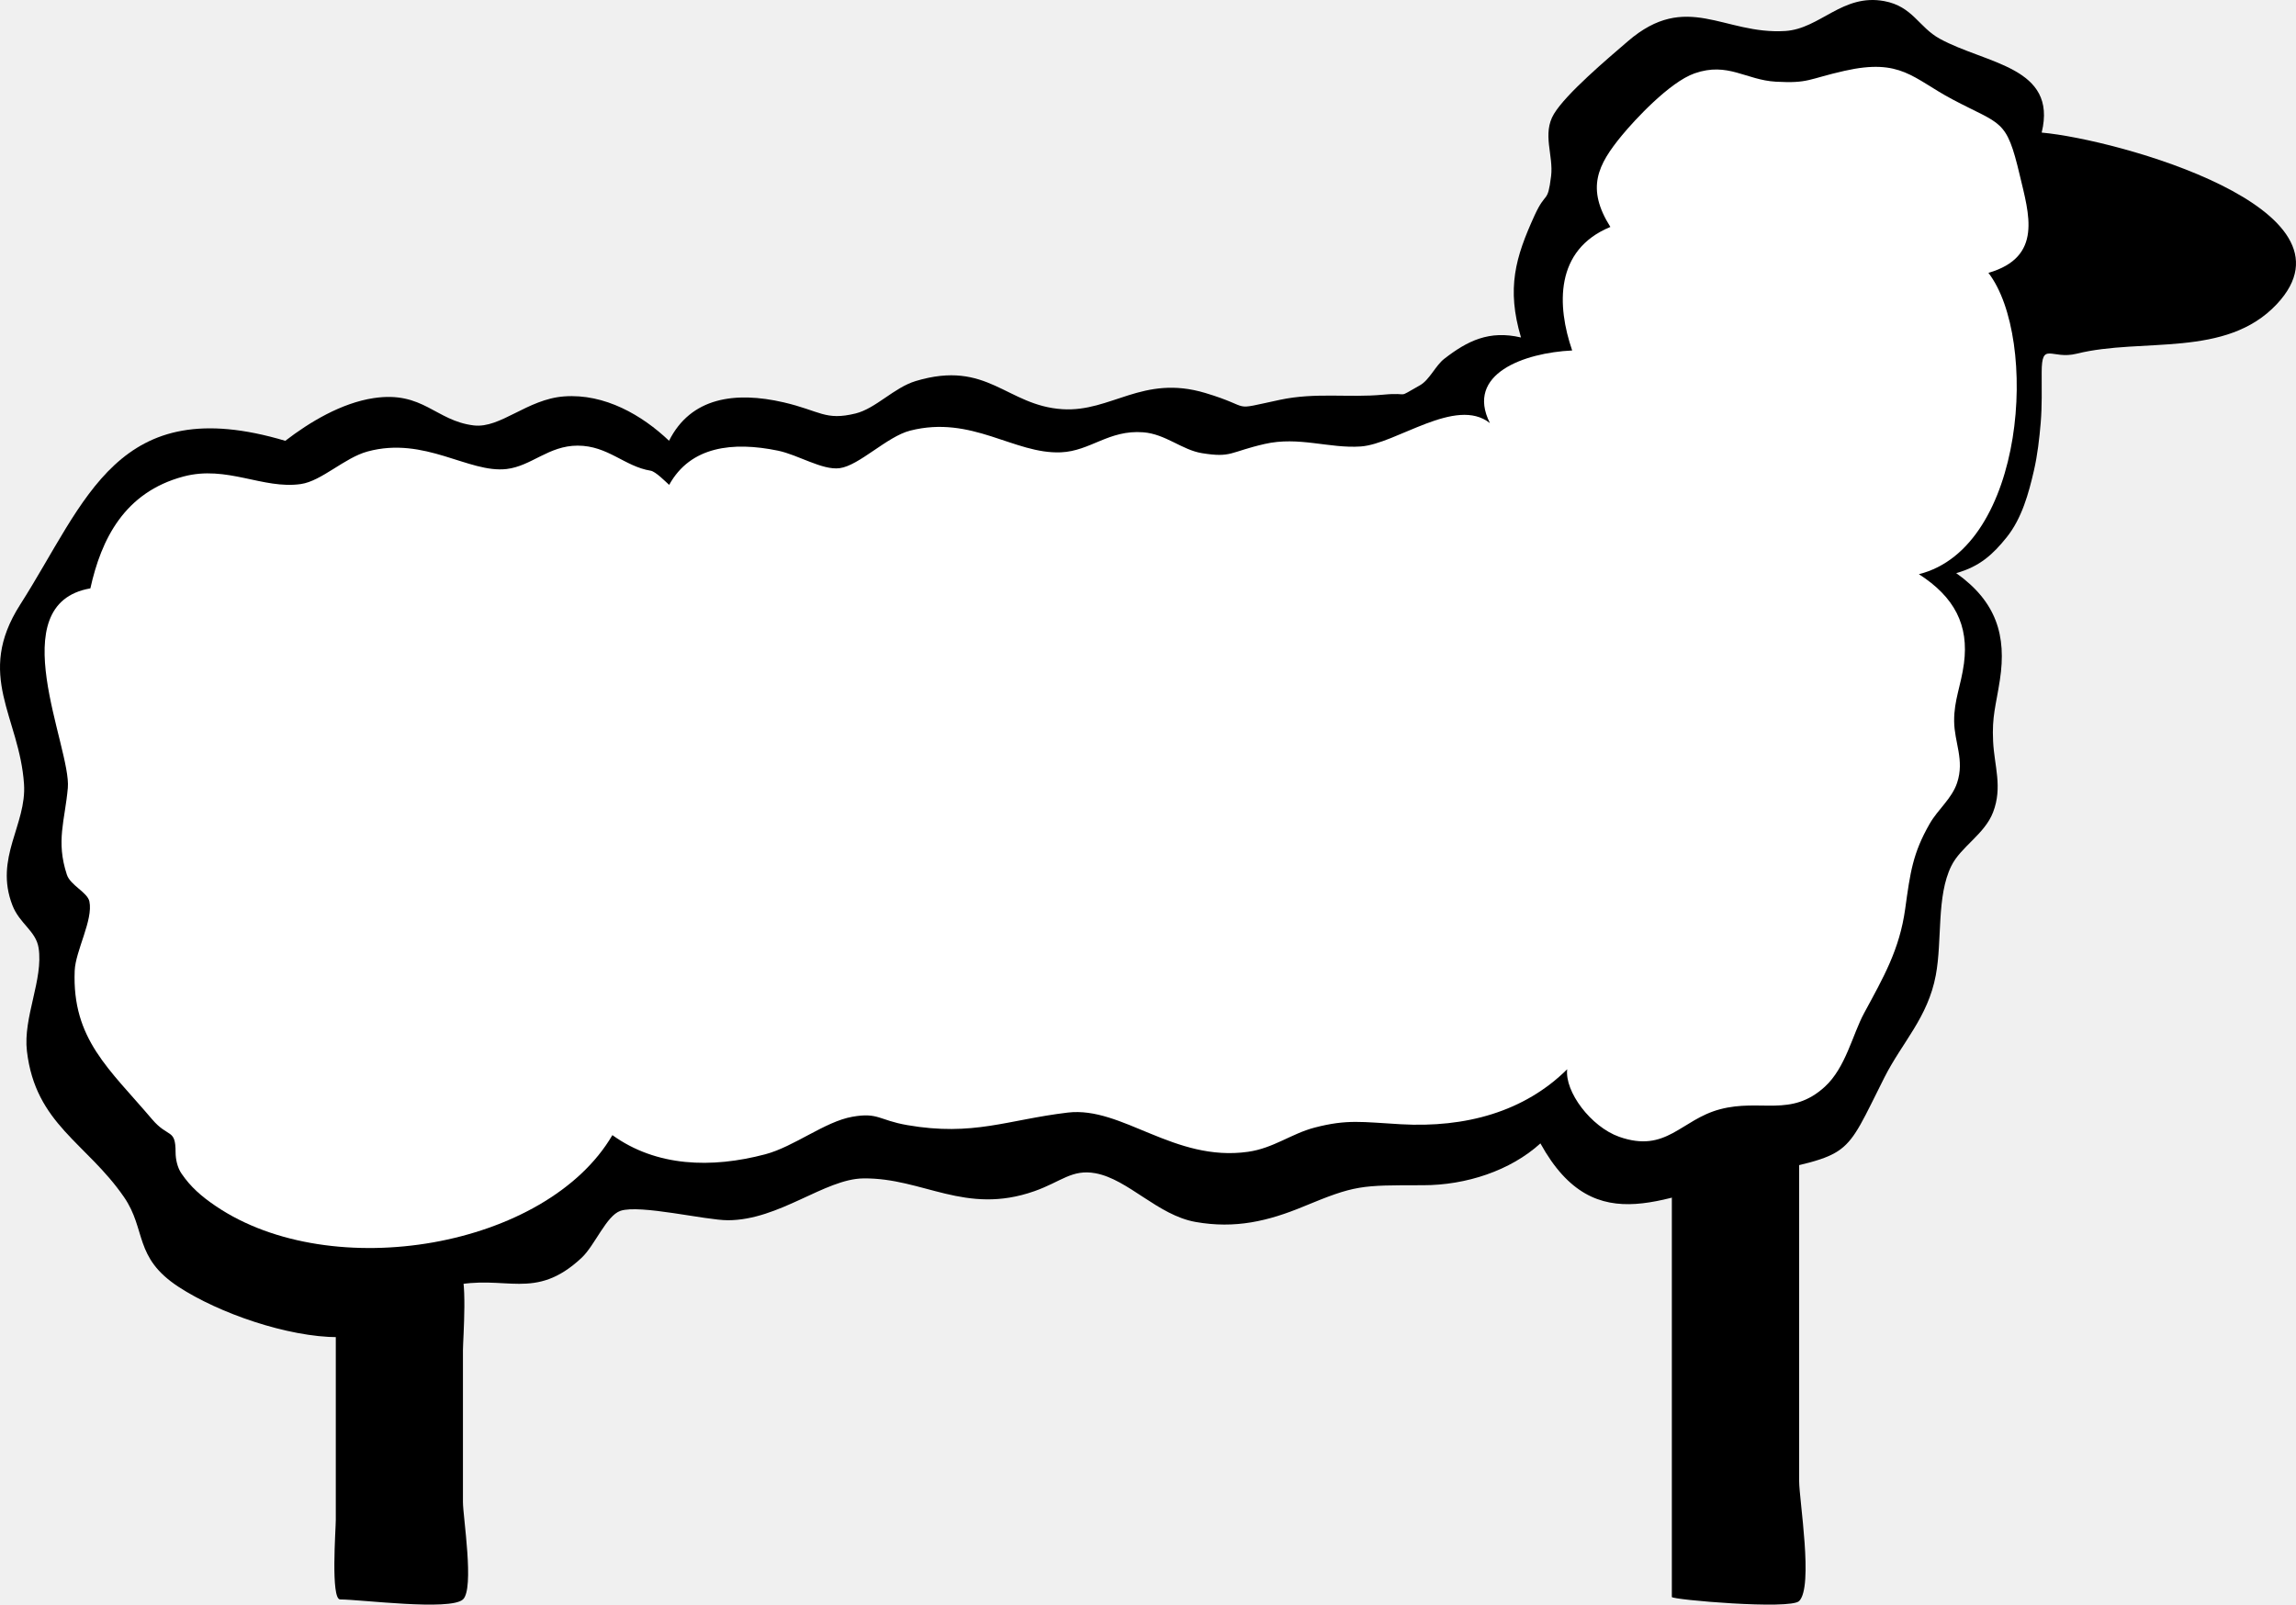
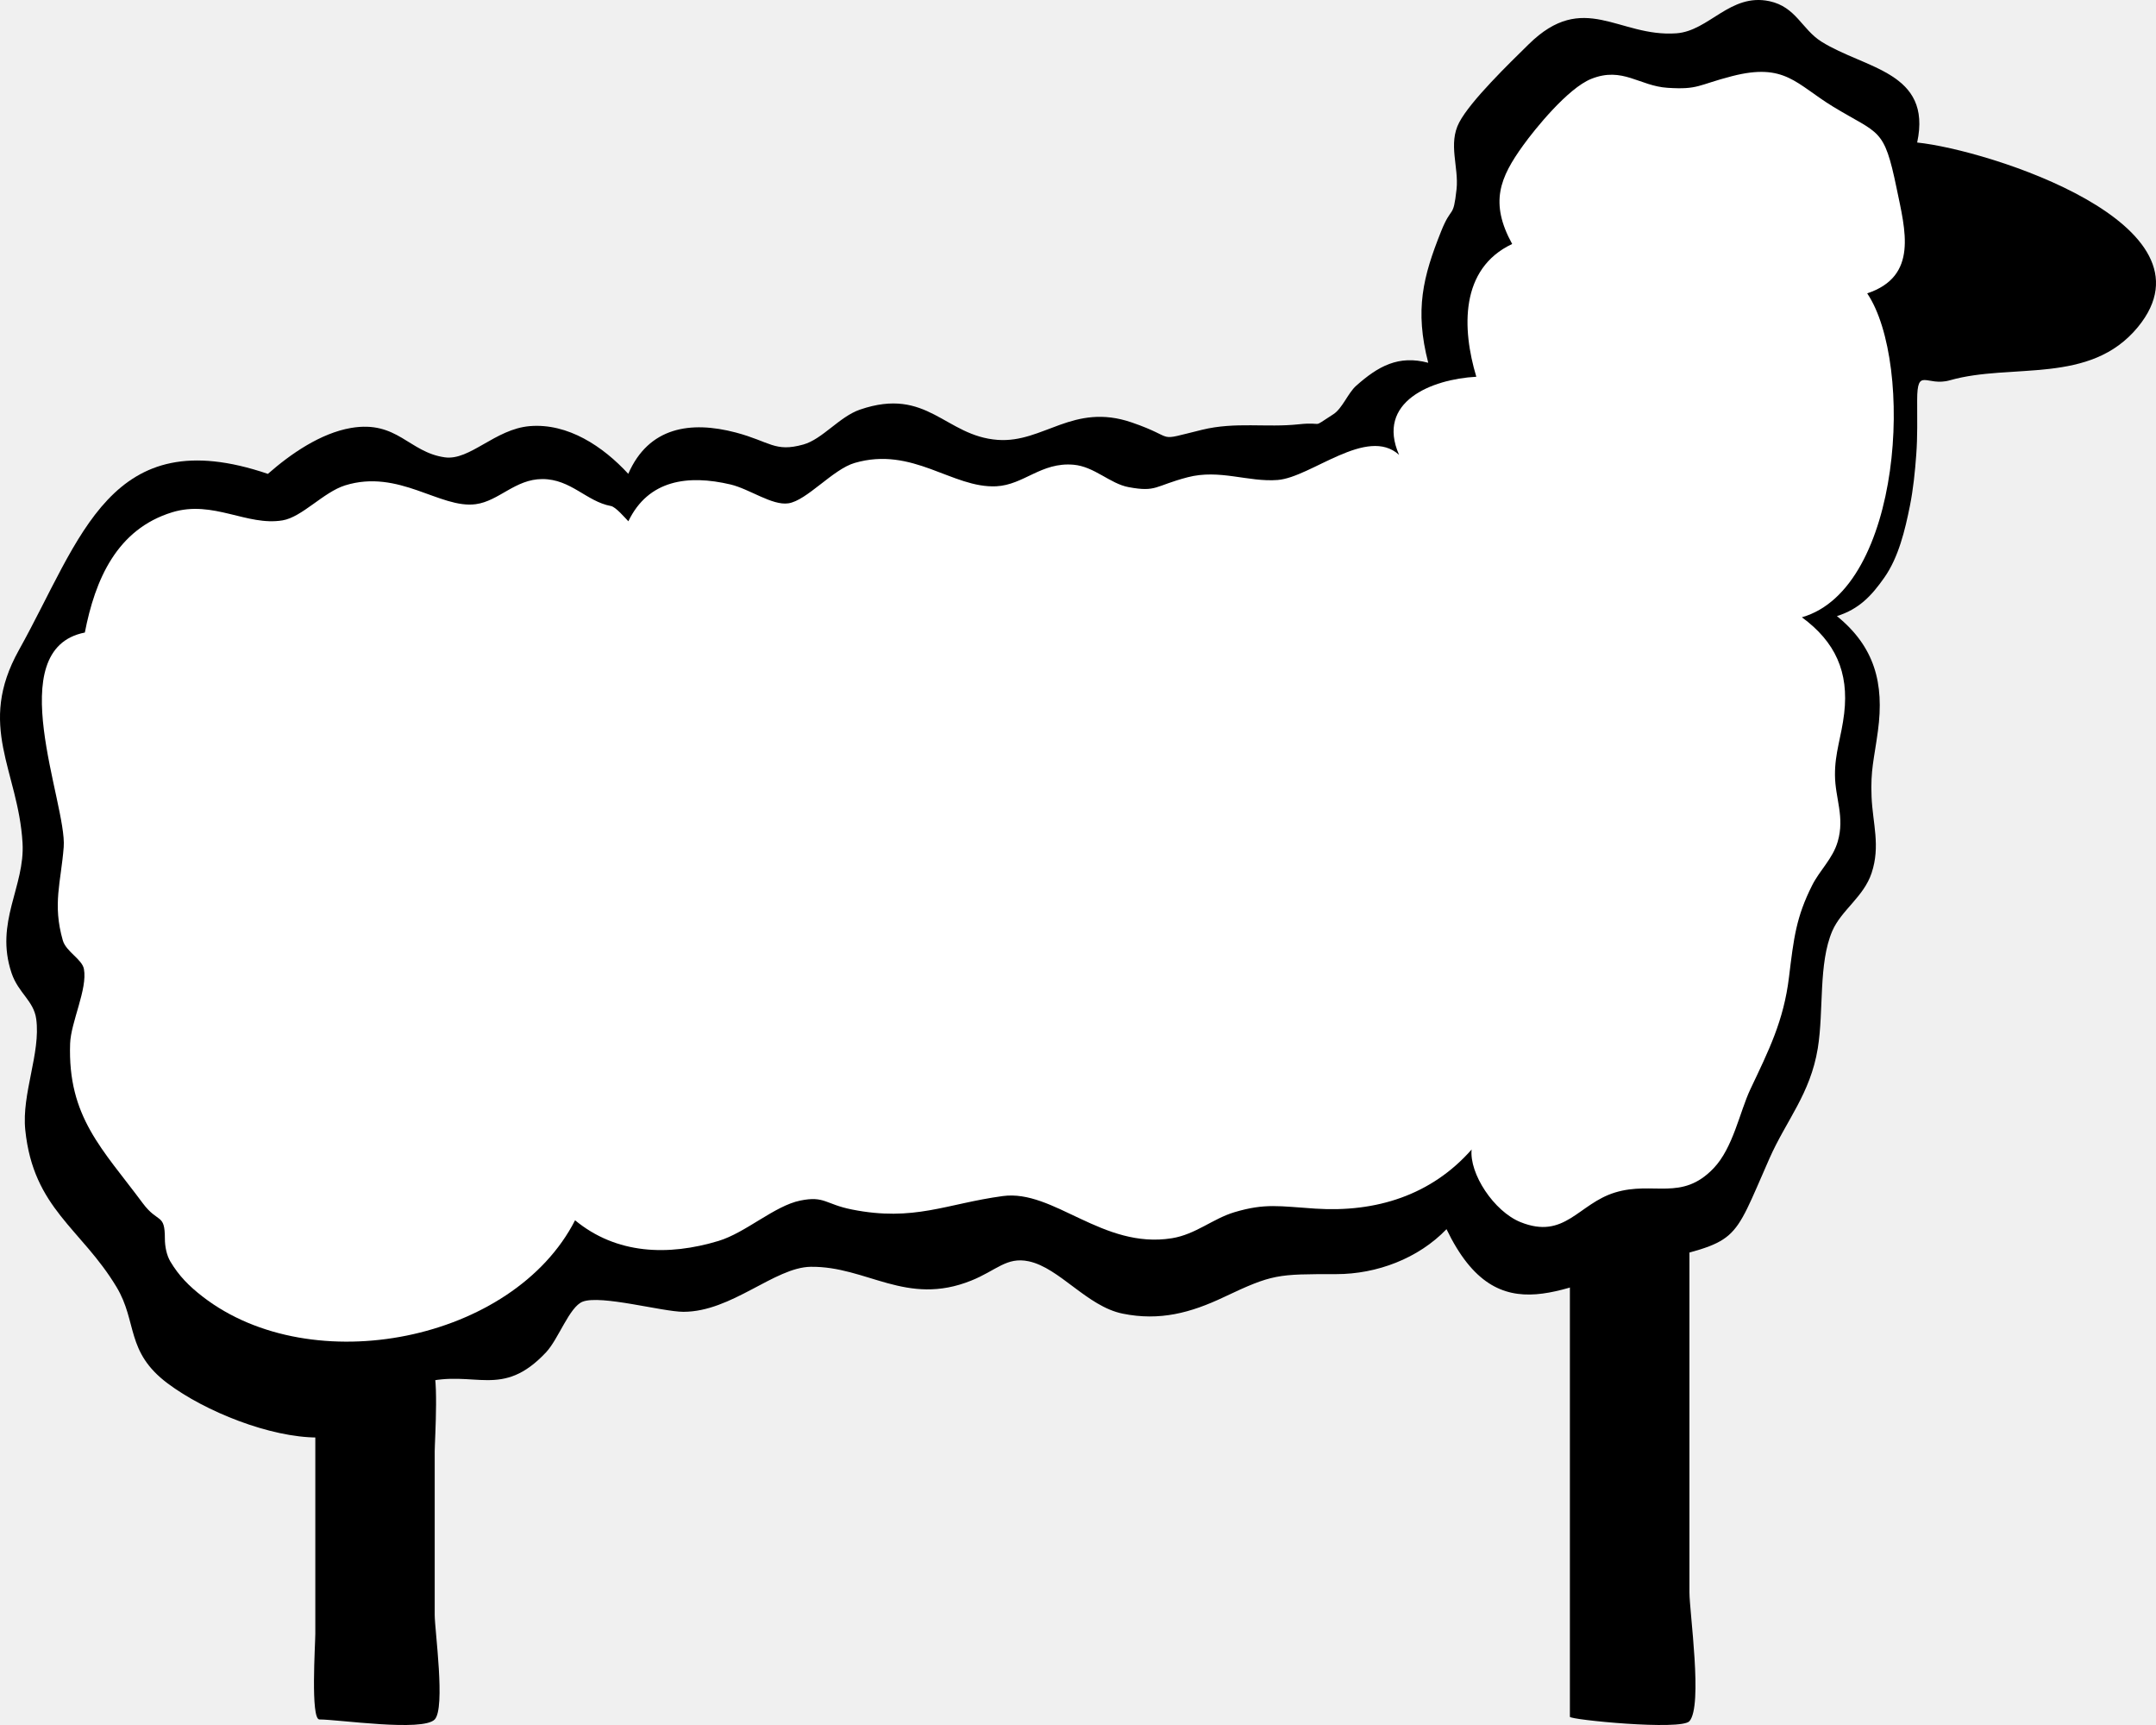
- <svg xmlns="http://www.w3.org/2000/svg" width="103" height="72" viewBox="0 0 103 72" fill="none">
-   <path d="M12.8 19.778C13.891 18.938 15.32 18.08 16.765 17.863C18.982 17.531 19.535 18.882 21.254 19.089C22.449 19.233 23.652 17.908 25.307 17.787C27.133 17.653 28.812 18.634 30.014 19.778C30.989 17.83 32.981 17.551 35.156 18.054C36.793 18.434 37.015 18.887 38.381 18.553C39.289 18.33 40.106 17.39 41.082 17.097C44.307 16.128 45.148 18.201 47.663 18.361C49.851 18.499 51.26 16.791 54.069 17.633C56.32 18.309 55.082 18.438 57.424 17.939C59.028 17.598 60.493 17.856 62.044 17.71C63.34 17.587 62.566 17.925 63.7 17.288C64.128 17.048 64.397 16.405 64.789 16.101C65.835 15.289 66.807 14.809 68.233 15.143C67.577 12.931 67.983 11.549 68.842 9.665C69.358 8.534 69.425 9.174 69.583 7.903C69.699 6.971 69.169 6.006 69.714 5.107C70.262 4.201 72.091 2.657 73.027 1.851C75.668 -0.423 77.325 1.563 80.086 1.391C81.652 1.294 82.655 -0.3 84.531 0.05C85.805 0.288 86.076 1.22 87.015 1.736C89.093 2.877 92.313 2.991 91.591 5.949C94.981 6.254 106.164 9.36 102.137 13.649C99.852 16.083 96.108 15.138 93.159 15.871C92.03 16.152 91.591 15.287 91.591 16.709C91.591 17.465 91.61 18.224 91.547 18.974C91.487 19.684 91.403 20.422 91.242 21.119C91.009 22.131 90.704 23.255 90.022 24.107C89.413 24.866 88.813 25.425 87.756 25.716C89.56 26.997 90.021 28.519 89.717 30.505C89.534 31.698 89.357 32.123 89.412 33.263C89.465 34.374 89.845 35.308 89.412 36.442C89.033 37.435 87.964 37.991 87.538 38.855C86.866 40.216 87.136 42.184 86.841 43.759C86.485 45.662 85.332 46.767 84.531 48.355C82.684 52.019 83.149 51.761 78.692 52.722C74.838 53.553 71.596 55.824 69.104 51.305C67.758 52.528 65.772 53.182 63.839 53.182C61.015 53.182 60.804 53.174 58.471 54.139C56.89 54.794 55.412 55.145 53.634 54.83C51.933 54.528 50.619 52.918 49.145 52.645C48.086 52.45 47.603 53.028 46.4 53.45C43.294 54.542 41.413 52.843 38.729 52.876C36.999 52.897 34.956 54.753 32.651 54.753C31.656 54.753 28.708 54.036 27.835 54.331C27.204 54.544 26.685 55.884 26.092 56.438C23.977 58.416 22.68 57.152 20.252 57.703C18.528 58.093 17.619 60 15.175 60C12.909 60 9.805 58.919 8.007 57.74C5.994 56.422 6.57 55.178 5.566 53.718C3.881 51.269 1.595 50.447 1.208 47.167C1.028 45.649 1.952 43.947 1.731 42.532C1.612 41.771 0.876 41.449 0.555 40.617C-0.267 38.489 1.202 37.009 1.077 35.177C0.871 32.151 -1.127 30.314 0.903 27.133C3.88 22.471 5.25 17.533 12.8 19.78" fill="black" />
-   <path d="M15.064 57H20.573C21.003 57 20.768 60.159 20.768 60.569V67.404C20.768 68.046 21.29 71.289 20.768 71.768C20.198 72.29 16.168 71.768 15.26 71.768C14.829 71.768 15.064 68.609 15.064 68.199V57.002" fill="black" />
-   <path d="M75 49.058C75.756 49.058 80.711 48.844 80.711 49.24V56.056V66.46C80.711 67.296 81.361 71.194 80.711 71.84C80.311 72.239 75 71.781 75 71.658V64.842V49.056" fill="black" />
-   <path fill-rule="evenodd" clip-rule="evenodd" d="M70.31 47.974C68.381 49.889 65.742 50.61 62.841 50.446C61.114 50.349 60.446 50.212 58.974 50.596C57.934 50.867 57.127 51.522 55.987 51.682C52.669 52.151 50.34 49.633 47.903 49.922C45.208 50.242 43.666 51 40.697 50.484C39.425 50.263 39.396 49.904 38.236 50.11C37.004 50.328 35.63 51.45 34.326 51.795C31.916 52.431 29.446 52.355 27.472 50.934C24.52 55.983 14.905 57.659 9.678 54.117C9.036 53.682 8.553 53.262 8.14 52.656C7.96 52.392 7.877 52.022 7.877 51.701C7.877 50.622 7.551 51.081 6.822 50.222C4.903 47.96 3.226 46.627 3.351 43.555C3.387 42.663 4.187 41.278 4.01 40.447C3.923 40.039 3.156 39.724 3 39.248C2.502 37.733 2.913 36.826 3.043 35.352C3.203 33.544 0.018 27.095 4.054 26.401C4.542 24.196 5.577 22.09 8.228 21.382C10.181 20.86 11.799 21.968 13.5 21.719C14.429 21.584 15.455 20.54 16.488 20.259C19.056 19.561 21.027 21.245 22.727 21.045C23.841 20.914 24.611 19.996 25.912 19.996C27.277 19.996 28.018 20.931 29.185 21.12C29.416 21.157 29.854 21.612 30.02 21.757C30.974 20.021 32.88 19.806 34.897 20.221C35.81 20.409 36.886 21.108 37.665 21.008C38.544 20.894 39.791 19.587 40.828 19.323C43.605 18.615 45.493 20.386 47.594 20.296C48.919 20.24 49.737 19.279 51.285 19.397C52.288 19.474 53.026 20.19 53.921 20.334C55.26 20.549 55.156 20.283 56.734 19.921C58.264 19.57 59.628 20.13 61.039 20.034C62.638 19.925 65.307 17.77 66.839 18.985C65.724 16.773 68.378 15.828 70.529 15.726C69.841 13.727 69.736 11.216 72.242 10.183C71.151 8.45 71.657 7.411 72.77 6.063C73.316 5.402 74.893 3.685 76.021 3.291C77.516 2.769 78.32 3.591 79.668 3.666C81.143 3.748 81.114 3.547 82.743 3.179C85.284 2.605 85.808 3.513 87.576 4.453C89.799 5.634 90.004 5.299 90.608 7.861C91.019 9.603 91.657 11.53 89.202 12.244C91.459 15.176 90.88 24.569 86.082 25.764C87.682 26.788 88.332 28.052 88.104 29.771C87.971 30.774 87.657 31.409 87.664 32.356C87.671 33.319 88.139 34.097 87.796 35.128C87.557 35.842 86.938 36.313 86.566 36.963C85.809 38.285 85.695 39.139 85.468 40.783C85.215 42.609 84.498 43.846 83.622 45.465C83.111 46.41 82.799 47.906 81.865 48.761C80.34 50.157 78.985 49.289 77.163 49.773C75.4 50.24 74.763 51.756 72.638 51.009C71.365 50.557 70.184 48.981 70.306 47.97" fill="white" />
+ <svg xmlns="http://www.w3.org/2000/svg" width="40" height="32" viewBox="0 0 40 32" fill="none">
+   <g clip-path="url(#clip0_2_147)">
+     <path d="M4.971 8.79C5.395 8.417 5.949 8.036 6.511 7.939C7.372 7.792 7.586 8.392 8.254 8.484C8.718 8.548 9.185 7.959 9.828 7.905C10.537 7.846 11.189 8.282 11.656 8.79C12.034 7.924 12.808 7.801 13.653 8.024C14.289 8.193 14.375 8.394 14.905 8.246C15.258 8.147 15.575 7.729 15.954 7.599C17.207 7.168 17.533 8.089 18.51 8.16C19.36 8.222 19.907 7.462 20.998 7.837C21.872 8.137 21.391 8.195 22.301 7.973C22.923 7.821 23.492 7.936 24.095 7.871C24.598 7.817 24.297 7.967 24.738 7.684C24.904 7.577 25.009 7.291 25.161 7.156C25.567 6.795 25.945 6.582 26.498 6.73C26.244 5.747 26.401 5.133 26.735 4.296C26.935 3.793 26.961 4.077 27.023 3.512C27.068 3.098 26.862 2.67 27.073 2.27C27.286 1.867 27.996 1.181 28.36 0.823C29.386 -0.188 30.029 0.694 31.101 0.618C31.709 0.575 32.099 -0.133 32.828 0.022C33.322 0.128 33.428 0.542 33.792 0.772C34.599 1.279 35.85 1.329 35.569 2.644C36.886 2.779 41.229 4.16 39.665 6.066C38.777 7.148 37.324 6.728 36.178 7.054C35.74 7.179 35.569 6.794 35.569 7.426C35.569 7.762 35.577 8.099 35.552 8.433C35.529 8.749 35.496 9.076 35.434 9.386C35.343 9.836 35.225 10.336 34.96 10.714C34.723 11.052 34.491 11.3 34.08 11.429C34.781 11.999 34.96 12.675 34.841 13.558C34.77 14.088 34.702 14.277 34.723 14.784C34.744 15.277 34.891 15.692 34.723 16.197C34.576 16.638 34.161 16.885 33.995 17.269C33.734 17.874 33.839 18.748 33.725 19.448C33.586 20.294 33.139 20.785 32.828 21.491C32.11 23.119 32.291 23.005 30.56 23.432C29.064 23.802 27.804 24.811 26.837 22.802C26.314 23.346 25.543 23.636 24.792 23.636C23.695 23.636 23.613 23.633 22.707 24.062C22.093 24.353 21.519 24.509 20.829 24.369C20.168 24.235 19.658 23.519 19.085 23.398C18.674 23.311 18.487 23.568 18.019 23.756C16.813 24.241 16.083 23.486 15.04 23.5C14.369 23.51 13.575 24.335 12.68 24.335C12.294 24.335 11.149 24.016 10.81 24.147C10.565 24.242 10.363 24.837 10.133 25.084C9.311 25.962 8.808 25.401 7.865 25.646C7.195 25.819 6.842 26.667 5.893 26.667C5.013 26.667 3.808 26.186 3.109 25.662C2.328 25.076 2.552 24.523 2.162 23.875C1.507 22.786 0.619 22.421 0.469 20.963C0.399 20.288 0.758 19.532 0.672 18.903C0.626 18.565 0.34 18.422 0.215 18.052C-0.104 17.106 0.467 16.448 0.418 15.634C0.338 14.289 -0.438 13.473 0.351 12.059C1.507 9.987 2.039 7.793 4.971 8.791" fill="black" />
+     <path d="M5.85 25.333H7.989C8.157 25.333 8.065 26.737 8.065 26.92V29.957C8.065 30.242 8.268 31.684 8.065 31.897C7.844 32.129 6.279 31.897 5.926 31.897C5.759 31.897 5.85 30.493 5.85 30.311V25.334" fill="black" />
+     <path d="M29.126 21.803C29.42 21.803 31.344 21.708 31.344 21.885V24.914V29.538C31.344 29.909 31.596 31.642 31.344 31.929C31.189 32.106 29.126 31.903 29.126 31.848V28.819V21.803" fill="black" />
+     <path fill-rule="evenodd" clip-rule="evenodd" d="M27.305 21.322C26.556 22.173 25.531 22.494 24.404 22.421C23.734 22.377 23.474 22.317 22.903 22.487C22.499 22.608 22.185 22.898 21.743 22.97C20.454 23.178 19.55 22.059 18.603 22.188C17.556 22.33 16.958 22.667 15.805 22.437C15.311 22.339 15.299 22.18 14.849 22.271C14.37 22.368 13.837 22.867 13.331 23.02C12.395 23.303 11.435 23.269 10.669 22.637C9.522 24.881 5.788 25.626 3.758 24.052C3.509 23.859 3.322 23.672 3.161 23.403C3.091 23.285 3.059 23.121 3.059 22.978C3.059 22.499 2.933 22.703 2.649 22.321C1.904 21.316 1.253 20.723 1.301 19.358C1.315 18.961 1.626 18.346 1.557 17.976C1.524 17.795 1.226 17.655 1.165 17.444C0.972 16.77 1.131 16.367 1.182 15.712C1.244 14.908 0.007 12.042 1.574 11.734C1.764 10.754 2.166 9.818 3.195 9.503C3.954 9.271 4.582 9.764 5.243 9.653C5.604 9.593 6.002 9.129 6.403 9.004C7.4 8.694 8.166 9.442 8.826 9.353C9.258 9.295 9.558 8.887 10.063 8.887C10.593 8.887 10.881 9.303 11.334 9.387C11.424 9.403 11.594 9.605 11.658 9.67C12.029 8.898 12.769 8.803 13.552 8.987C13.907 9.071 14.325 9.382 14.627 9.337C14.969 9.286 15.453 8.705 15.856 8.588C16.934 8.273 17.667 9.06 18.483 9.021C18.997 8.995 19.316 8.569 19.917 8.621C20.306 8.655 20.593 8.973 20.94 9.037C21.46 9.133 21.42 9.015 22.032 8.854C22.627 8.698 23.157 8.947 23.705 8.904C24.325 8.855 25.362 7.898 25.957 8.438C25.524 7.455 26.555 7.034 27.39 6.989C27.123 6.101 27.082 4.985 28.055 4.526C27.632 3.756 27.828 3.294 28.26 2.695C28.472 2.401 29.085 1.638 29.523 1.463C30.103 1.231 30.415 1.596 30.939 1.629C31.512 1.666 31.5 1.576 32.133 1.413C33.12 1.158 33.323 1.561 34.01 1.979C34.873 2.504 34.953 2.355 35.188 3.494C35.347 4.268 35.595 5.124 34.642 5.442C35.518 6.745 35.293 10.919 33.43 11.451C34.051 11.906 34.304 12.467 34.215 13.232C34.163 13.677 34.041 13.96 34.044 14.38C34.047 14.808 34.229 15.154 34.095 15.612C34.003 15.93 33.763 16.139 33.618 16.428C33.324 17.015 33.28 17.395 33.191 18.126C33.093 18.937 32.815 19.487 32.474 20.207C32.276 20.627 32.155 21.292 31.792 21.672C31.2 22.292 30.674 21.906 29.966 22.121C29.281 22.329 29.034 23.003 28.209 22.671C27.715 22.47 27.256 21.77 27.303 21.32" fill="white" />
+   </g>
+   <defs>
+     <clipPath id="clip0_2_147">
+       <rect width="40" height="32" fill="white" />
+     </clipPath>
+   </defs>
</svg>
